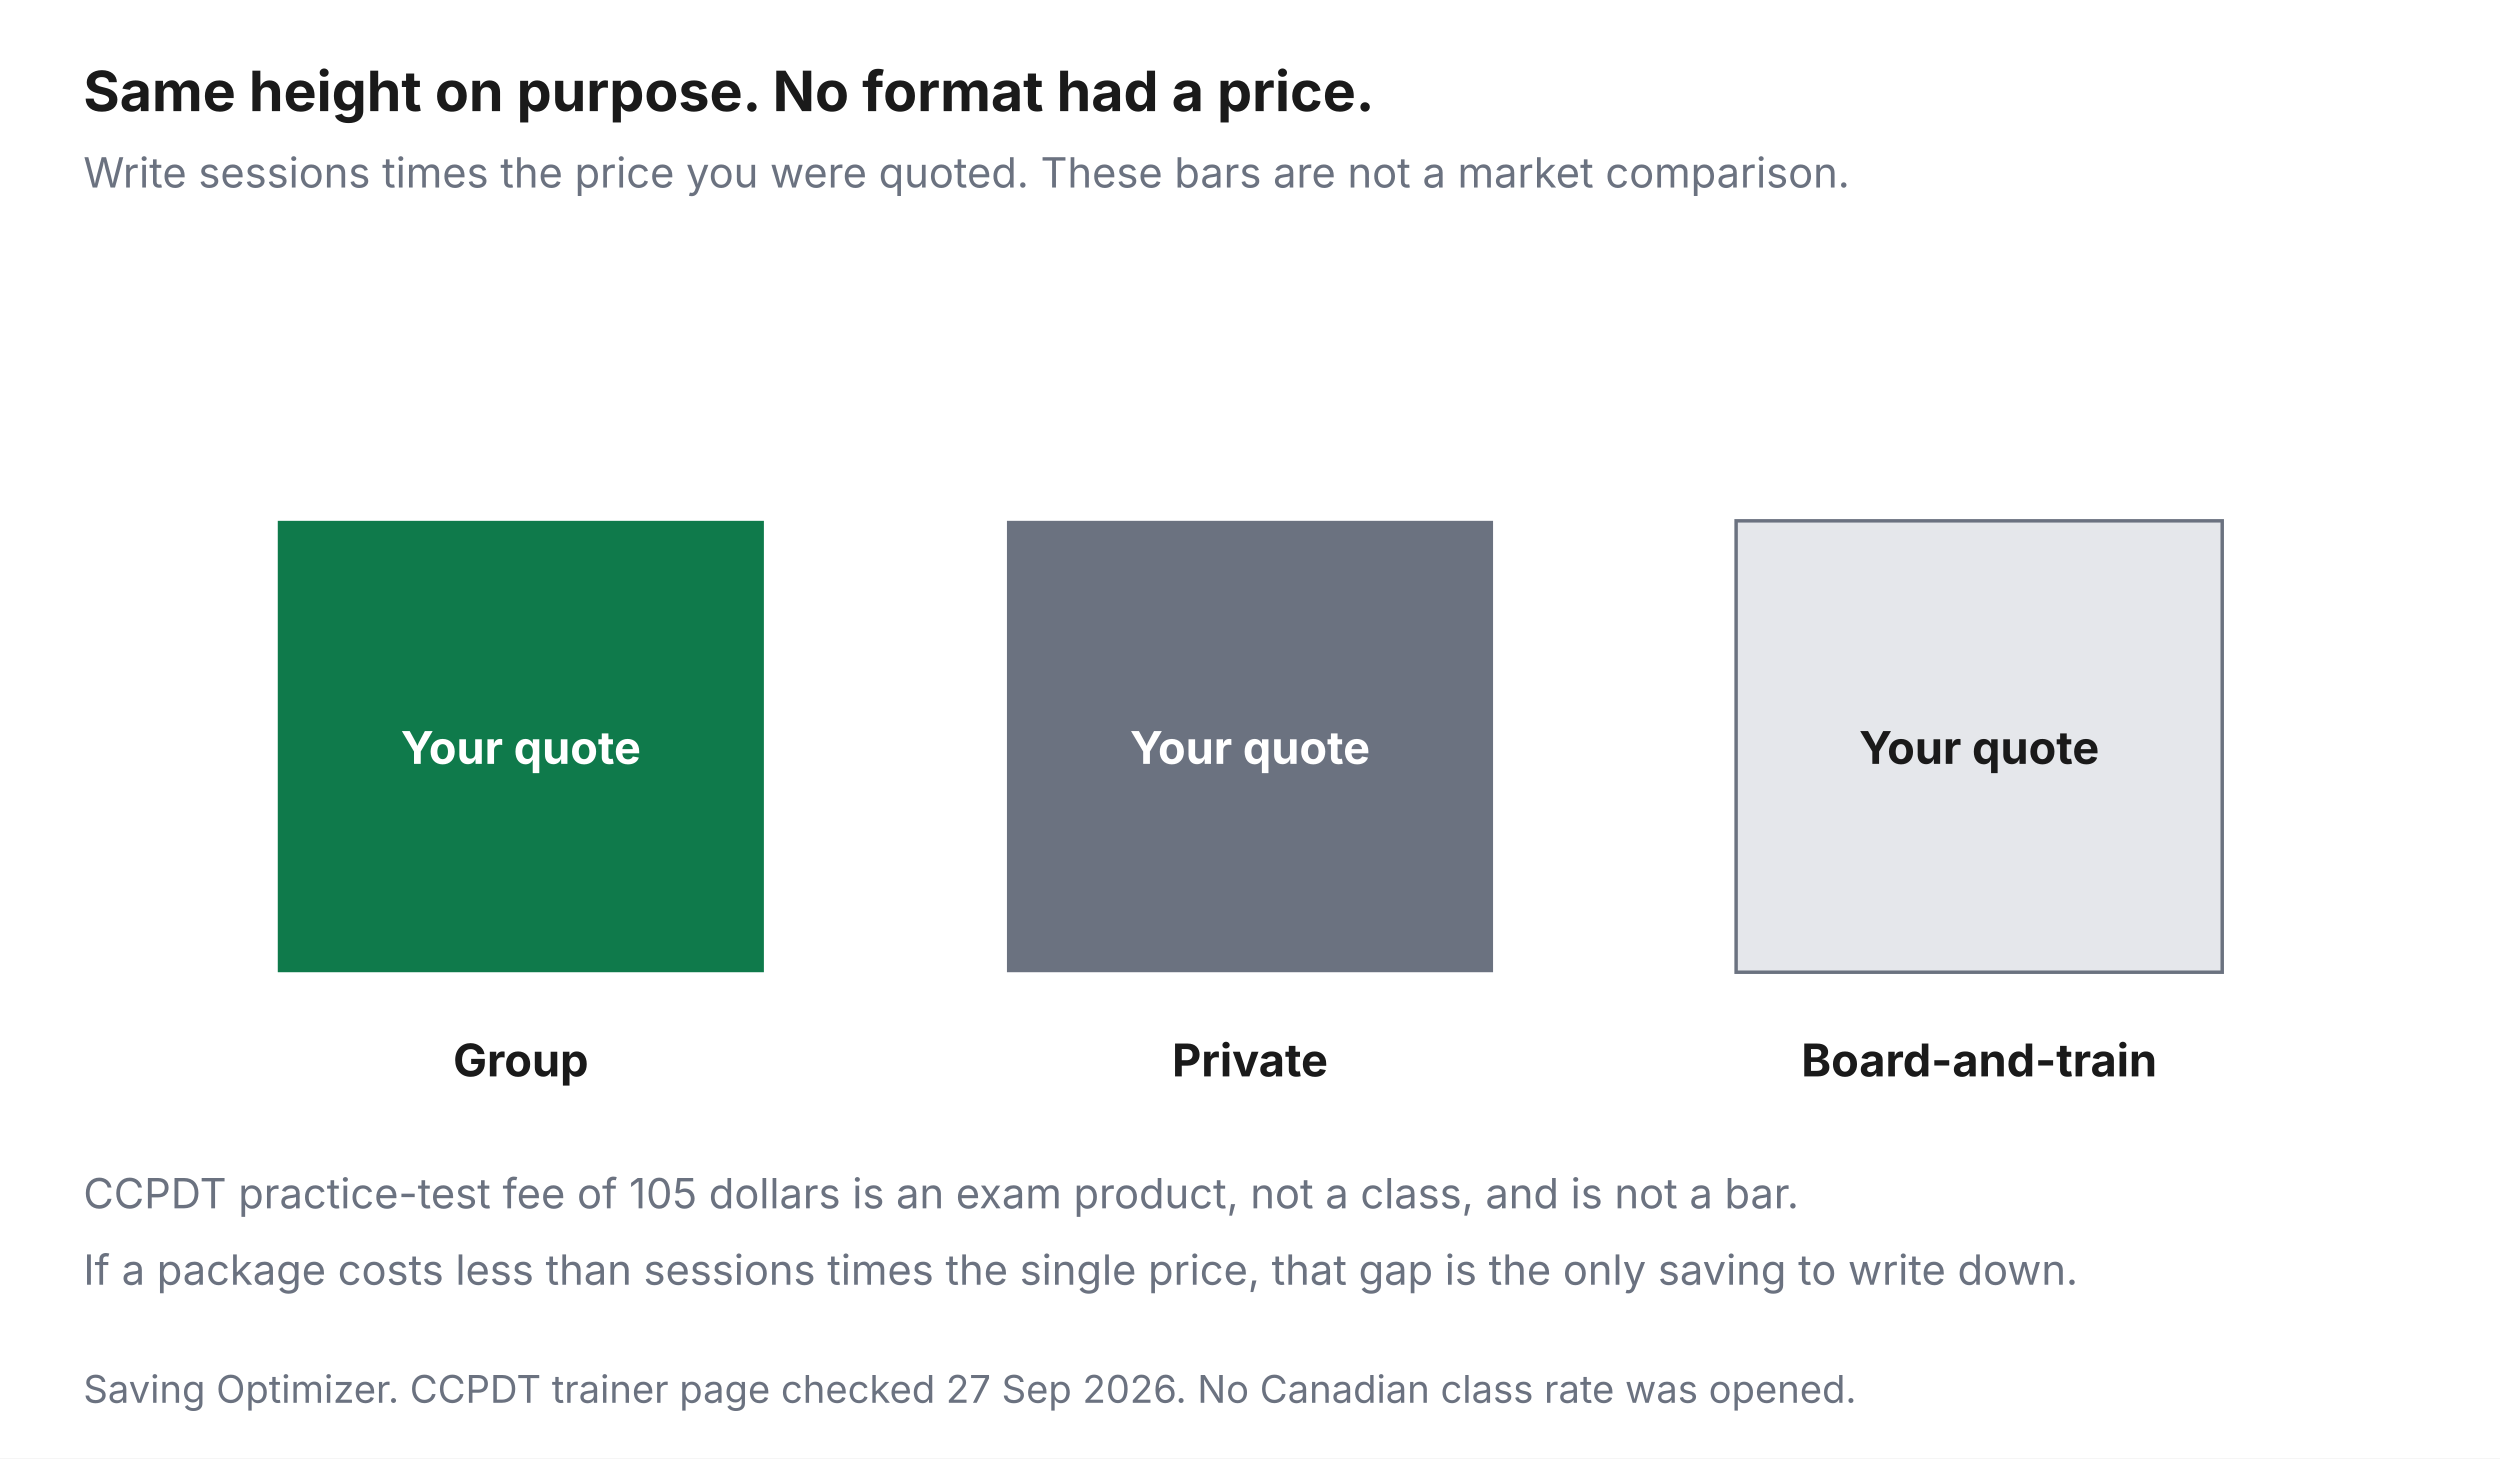
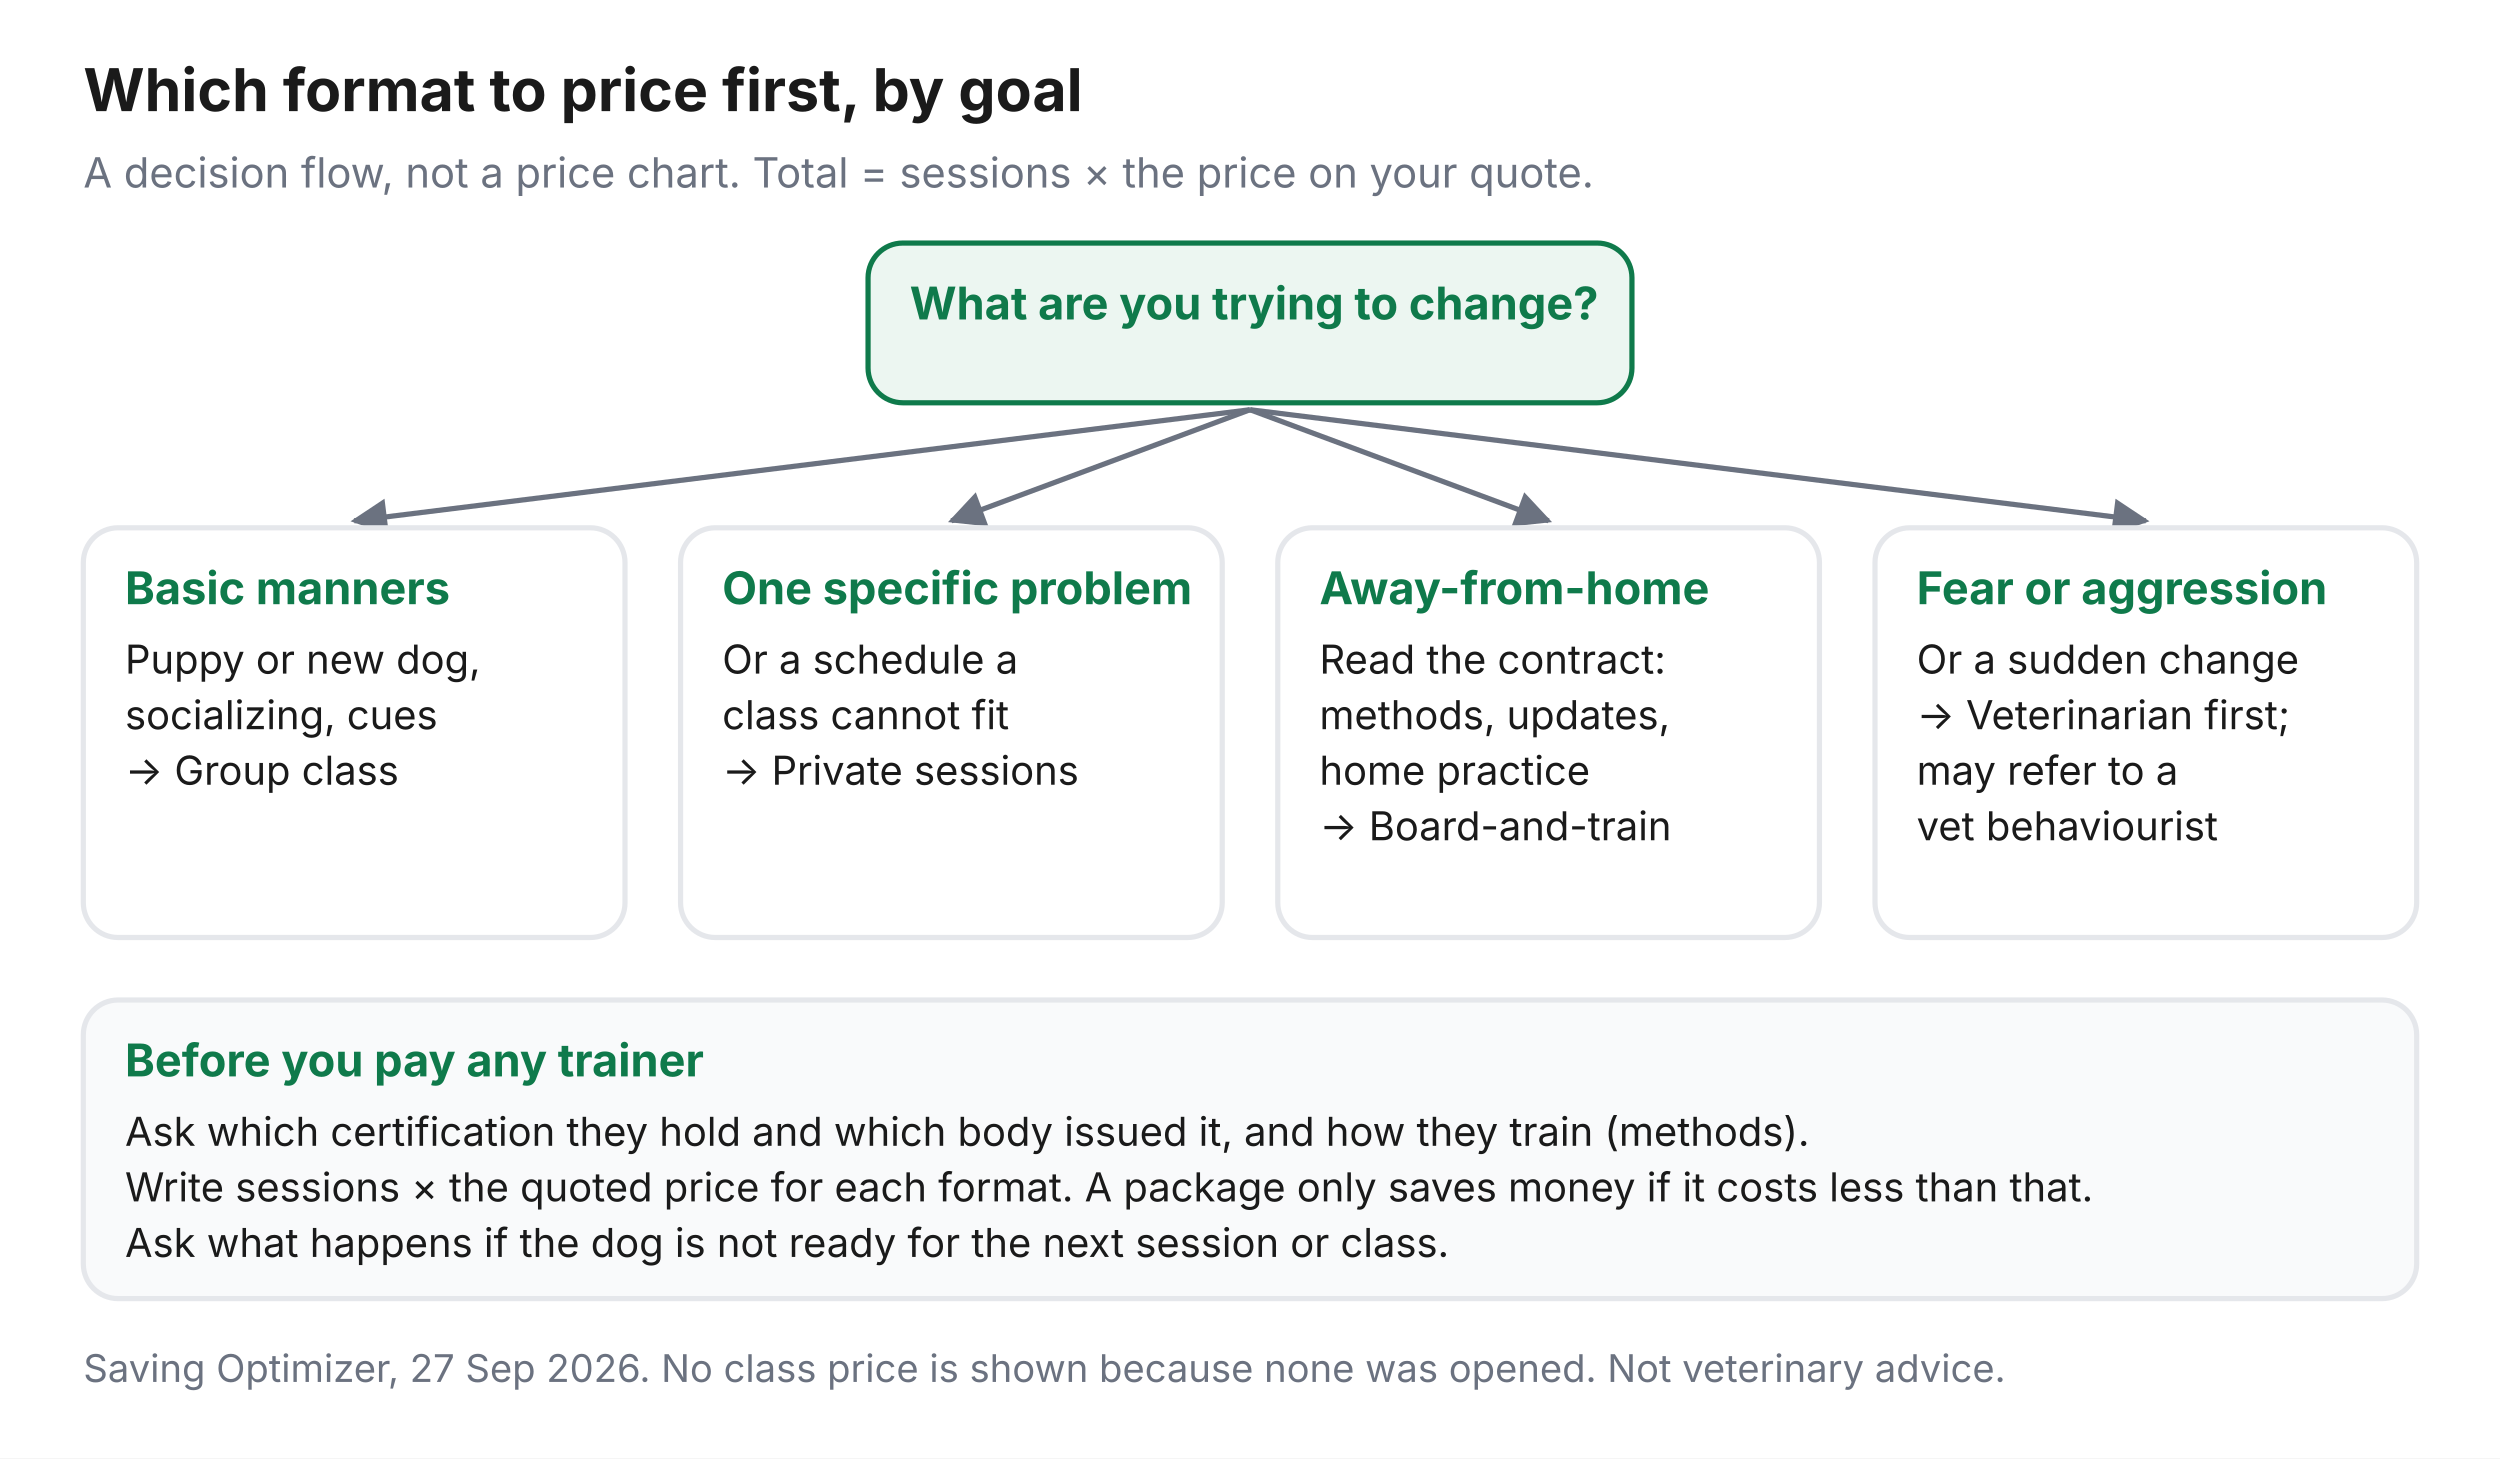
- <svg xmlns="http://www.w3.org/2000/svg" viewBox="0 0 720 420" role="img">
+ <svg xmlns="http://www.w3.org/2000/svg" viewBox="0 0 720 420" role="img" aria-labelledby="t d">
+   <defs>
+     <marker id="a" viewBox="0 0 10 10" refX="9" refY="5" markerWidth="7" markerHeight="7" orient="auto">
+       <path d="M0,0 L10,5 L0,10 z" fill="#6B7280" />
+     </marker>
+   </defs>
  <rect width="720" height="420" fill="#FFFFFF" />
-   <text x="24" y="32" font-family="Inter, Arial, sans-serif" font-size="16" font-weight="700" fill="#1A1A1A" text-anchor="start">Same height on purpose. No format had a price.</text>
-   <text x="24" y="54" font-family="Inter, Arial, sans-serif" font-size="12" fill="#6B7280" text-anchor="start">Write sessions times the price you were quoted. These bars are not a market comparison.</text>
-   <rect x="80" y="150" width="140" height="130" fill="#0F7A4B" />
-   <rect x="290" y="150" width="140" height="130" fill="#6B7280" />
-   <rect x="500" y="150" width="140" height="130" fill="#E5E7EB" stroke="#6B7280" />
-   <text x="150" y="220" font-family="Inter, Arial, sans-serif" font-size="13" font-weight="700" fill="#FFFFFF" text-anchor="middle">Your quote</text>
-   <text x="360" y="220" font-family="Inter, Arial, sans-serif" font-size="13" font-weight="700" fill="#FFFFFF" text-anchor="middle">Your quote</text>
-   <text x="570" y="220" font-family="Inter, Arial, sans-serif" font-size="13" font-weight="700" fill="#1A1A1A" text-anchor="middle">Your quote</text>
-   <text x="150" y="310" font-family="Inter, Arial, sans-serif" font-size="13" font-weight="700" fill="#1A1A1A" text-anchor="middle">Group</text>
-   <text x="360" y="310" font-family="Inter, Arial, sans-serif" font-size="13" font-weight="700" fill="#1A1A1A" text-anchor="middle">Private</text>
-   <text x="570" y="310" font-family="Inter, Arial, sans-serif" font-size="13" font-weight="700" fill="#1A1A1A" text-anchor="middle">Board-and-train</text>
-   <text x="24" y="348" font-family="Inter, Arial, sans-serif" font-size="12" fill="#6B7280" text-anchor="start">CCPDT practice-test fee of 105 dollars is an exam product, not a class, and is not a bar.</text>
-   <text x="24" y="370" font-family="Inter, Arial, sans-serif" font-size="12" fill="#6B7280" text-anchor="start">If a package costs less than sessions times the single price, that gap is the only saving to write down.</text>
-   <text x="24" y="404" font-family="Inter, Arial, sans-serif" font-size="11" fill="#6B7280" text-anchor="start">Saving Optimizer. CCPDT trainer page checked 27 Sep 2026. No Canadian class rate was opened.</text>
+   <text x="24" y="32" font-family="Inter, Arial, sans-serif" font-size="17" font-weight="700" fill="#1A1A1A">Which format to price first, by goal</text>
+   <text x="24" y="54" font-family="Inter, Arial, sans-serif" font-size="12" fill="#6B7280">A decision flow, not a price chart. Total = sessions × the price on your quote.</text>
+   <rect x="250" y="70" width="220" height="46" rx="10" fill="#ECF6F1" stroke="#0F7A4B" stroke-width="1.5" />
+   <text x="262" y="92" font-family="Inter, Arial, sans-serif" font-size="13" font-weight="700" fill="#0F7A4B">What are you trying to change?</text>
+   <line x1="360" y1="118" x2="102" y2="150" stroke="#6B7280" stroke-width="1.5" marker-end="url(#a)" />
+   <rect x="24" y="152" width="156" height="118" rx="10" fill="#FFFFFF" stroke="#E5E7EB" stroke-width="1.5" />
+   <text x="36" y="174" font-family="Inter, Arial, sans-serif" font-size="13" font-weight="700" fill="#0F7A4B">Basic manners</text>
+   <text x="36" y="194" font-family="Inter, Arial, sans-serif" font-size="11.5" fill="#1A1A1A">Puppy or new dog,</text>
+   <text x="36" y="210" font-family="Inter, Arial, sans-serif" font-size="11.5" fill="#1A1A1A">socializing, cues</text>
+   <text x="36" y="226" font-family="Inter, Arial, sans-serif" font-size="11.5" fill="#1A1A1A">→ Group class</text>
+   <line x1="360" y1="118" x2="274" y2="150" stroke="#6B7280" stroke-width="1.5" marker-end="url(#a)" />
+   <rect x="196" y="152" width="156" height="118" rx="10" fill="#FFFFFF" stroke="#E5E7EB" stroke-width="1.5" />
+   <text x="208" y="174" font-family="Inter, Arial, sans-serif" font-size="13" font-weight="700" fill="#0F7A4B">One specific problem</text>
+   <text x="208" y="194" font-family="Inter, Arial, sans-serif" font-size="11.5" fill="#1A1A1A">Or a schedule a</text>
+   <text x="208" y="210" font-family="Inter, Arial, sans-serif" font-size="11.5" fill="#1A1A1A">class cannot fit</text>
+   <text x="208" y="226" font-family="Inter, Arial, sans-serif" font-size="11.5" fill="#1A1A1A">→ Private sessions</text>
+   <line x1="360" y1="118" x2="446" y2="150" stroke="#6B7280" stroke-width="1.5" marker-end="url(#a)" />
+   <rect x="368" y="152" width="156" height="118" rx="10" fill="#FFFFFF" stroke="#E5E7EB" stroke-width="1.5" />
+   <text x="380" y="174" font-family="Inter, Arial, sans-serif" font-size="13" font-weight="700" fill="#0F7A4B">Away-from-home</text>
+   <text x="380" y="194" font-family="Inter, Arial, sans-serif" font-size="11.5" fill="#1A1A1A">Read the contract:</text>
+   <text x="380" y="210" font-family="Inter, Arial, sans-serif" font-size="11.5" fill="#1A1A1A">methods, updates,</text>
+   <text x="380" y="226" font-family="Inter, Arial, sans-serif" font-size="11.5" fill="#1A1A1A">home practice</text>
+   <text x="380" y="242" font-family="Inter, Arial, sans-serif" font-size="11.5" fill="#1A1A1A">→ Board-and-train</text>
+   <line x1="360" y1="118" x2="618" y2="150" stroke="#6B7280" stroke-width="1.5" marker-end="url(#a)" />
+   <rect x="540" y="152" width="156" height="118" rx="10" fill="#FFFFFF" stroke="#E5E7EB" stroke-width="1.5" />
+   <text x="552" y="174" font-family="Inter, Arial, sans-serif" font-size="13" font-weight="700" fill="#0F7A4B">Fear or aggression</text>
+   <text x="552" y="194" font-family="Inter, Arial, sans-serif" font-size="11.5" fill="#1A1A1A">Or a sudden change</text>
+   <text x="552" y="210" font-family="Inter, Arial, sans-serif" font-size="11.5" fill="#1A1A1A">→ Veterinarian first;</text>
+   <text x="552" y="226" font-family="Inter, Arial, sans-serif" font-size="11.5" fill="#1A1A1A">may refer to a</text>
+   <text x="552" y="242" font-family="Inter, Arial, sans-serif" font-size="11.5" fill="#1A1A1A">vet behaviourist</text>
+   <rect x="24" y="288" width="672" height="86" rx="10" fill="#F9FAFB" stroke="#E5E7EB" stroke-width="1.5" />
+   <text x="36" y="310" font-family="Inter, Arial, sans-serif" font-size="13" font-weight="700" fill="#0F7A4B">Before you pay any trainer</text>
+   <text x="36" y="330" font-family="Inter, Arial, sans-serif" font-size="11.5" fill="#1A1A1A">Ask which certification they hold and which body issued it, and how they train (methods).</text>
+   <text x="36" y="346" font-family="Inter, Arial, sans-serif" font-size="11.5" fill="#1A1A1A">Write sessions × the quoted price for each format. A package only saves money if it costs less than that.</text>
+   <text x="36" y="362" font-family="Inter, Arial, sans-serif" font-size="11.5" fill="#1A1A1A">Ask what happens if the dog is not ready for the next session or class.</text>
+   <text x="24" y="398" font-family="Inter, Arial, sans-serif" font-size="11" fill="#6B7280">Saving Optimizer, 27 Sep 2026. No class price is shown because none was opened. Not veterinary advice.</text>
</svg>
